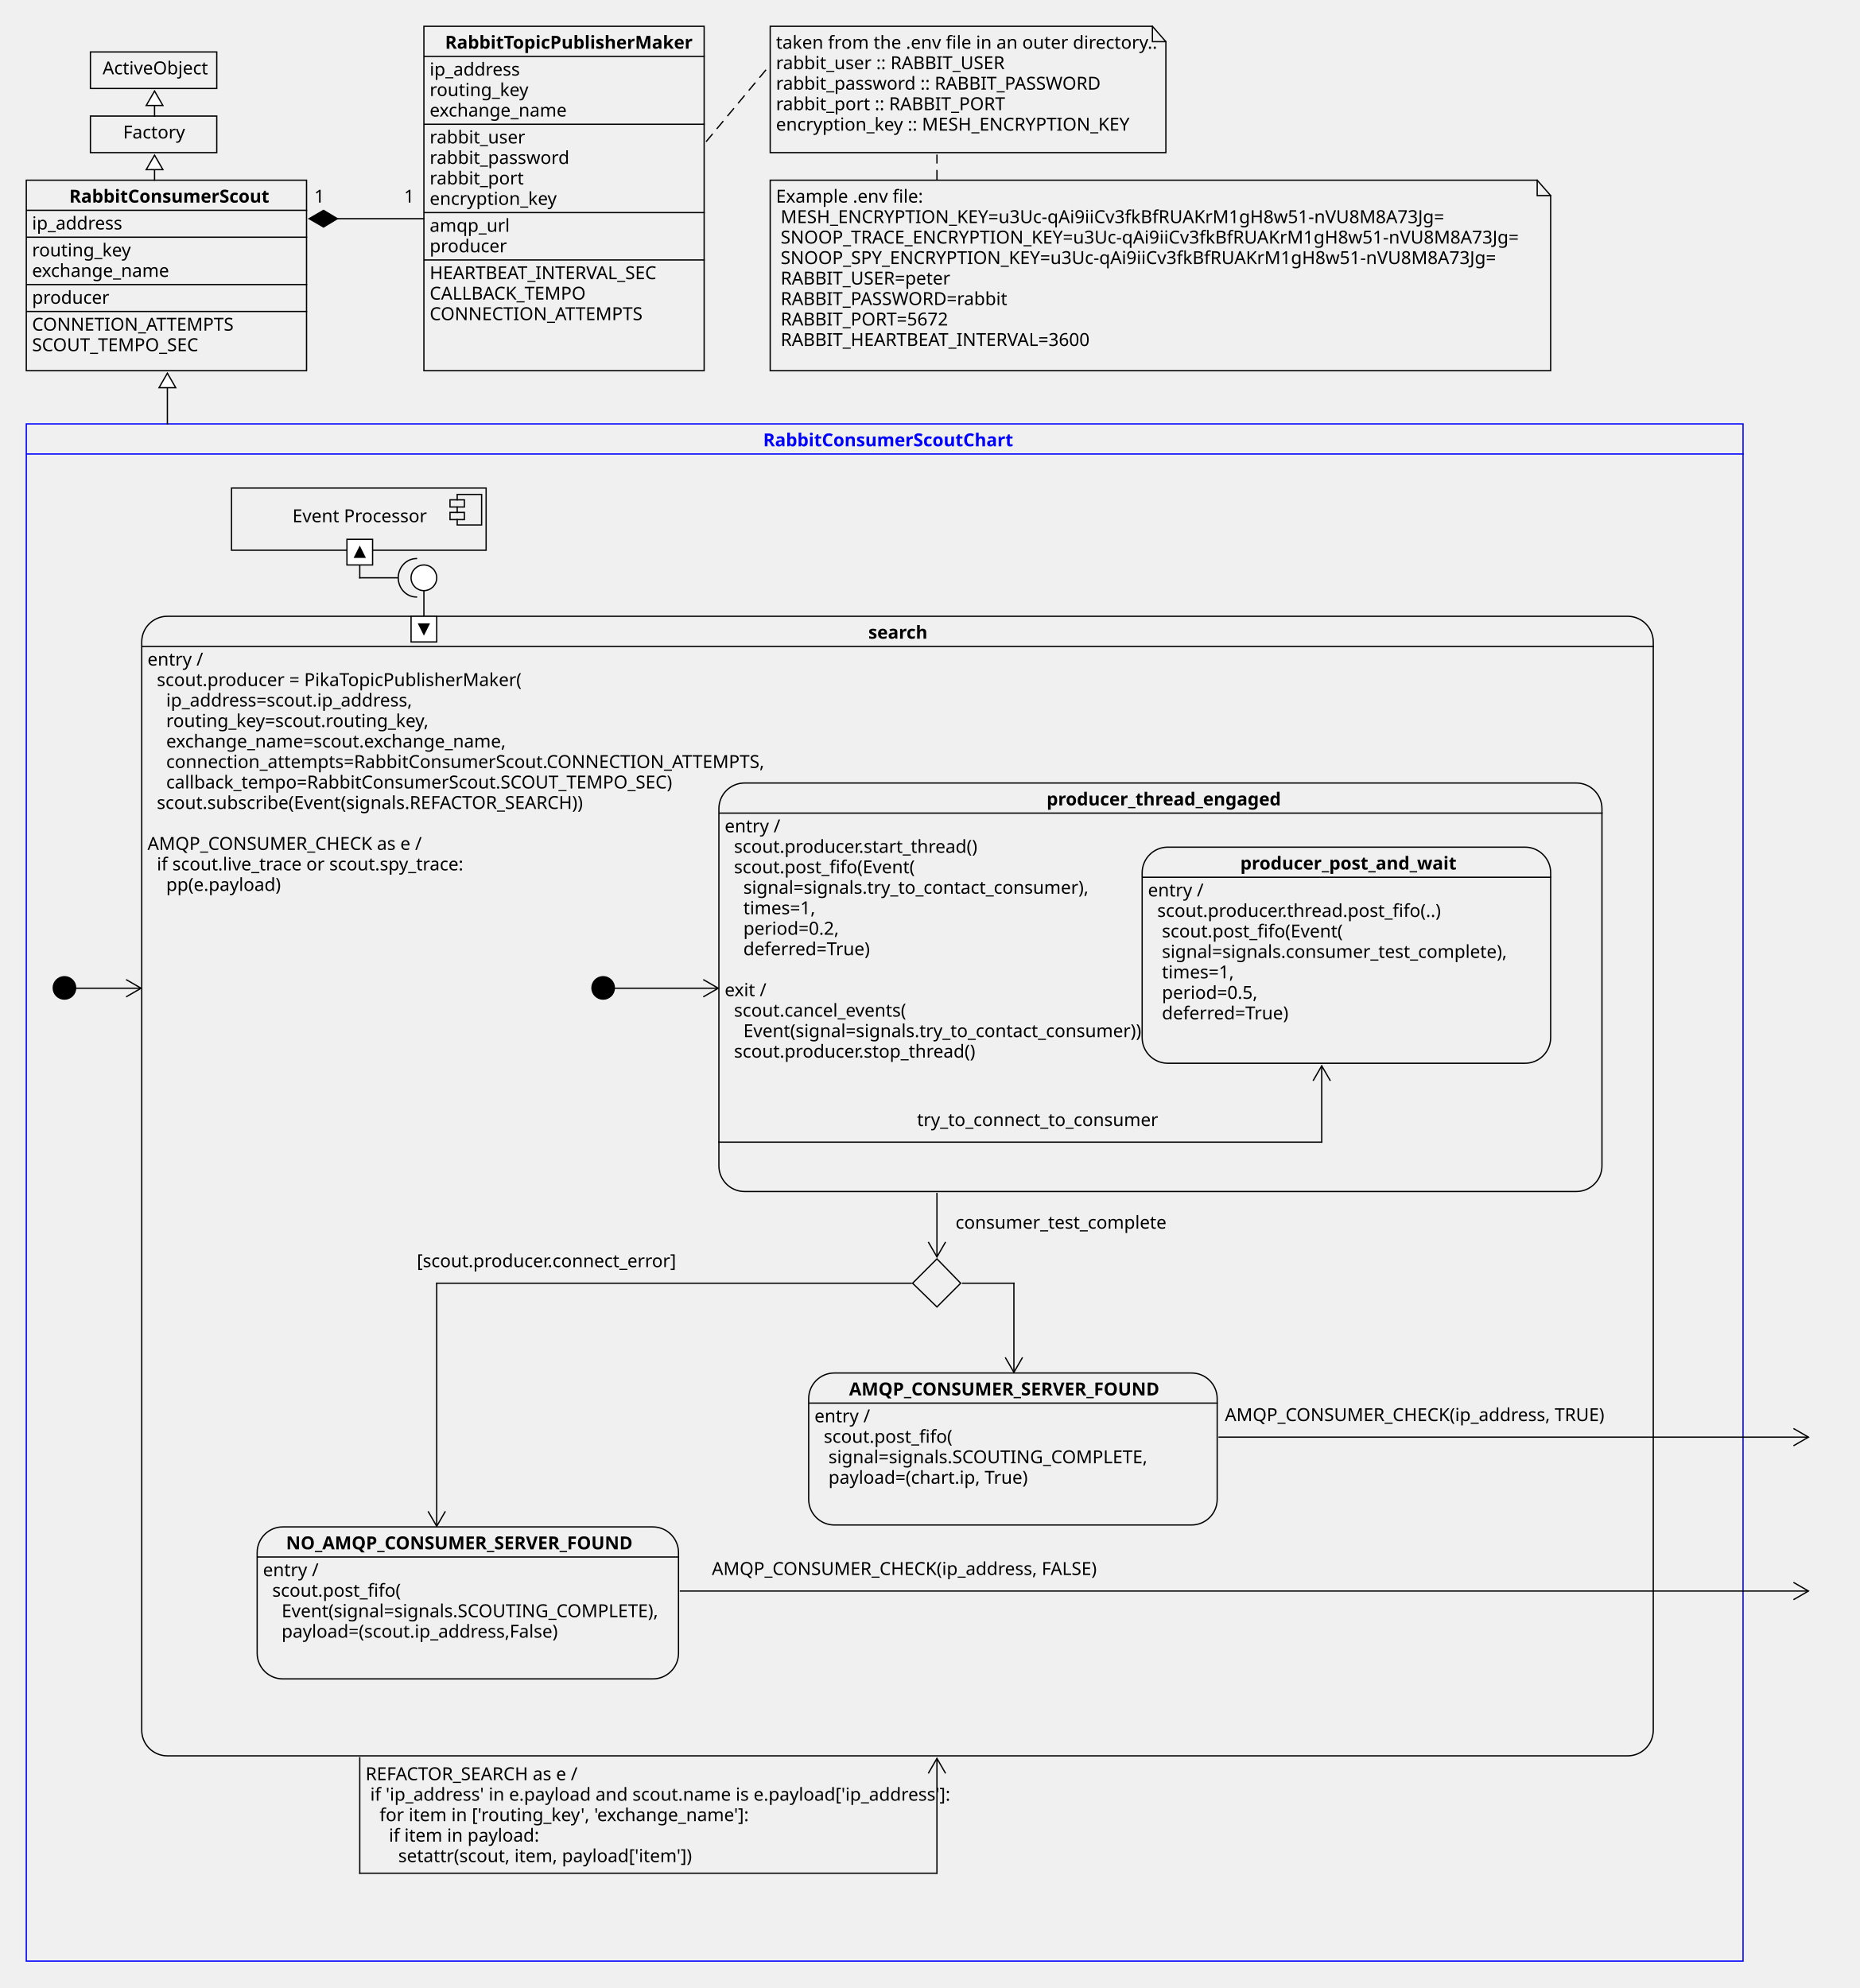
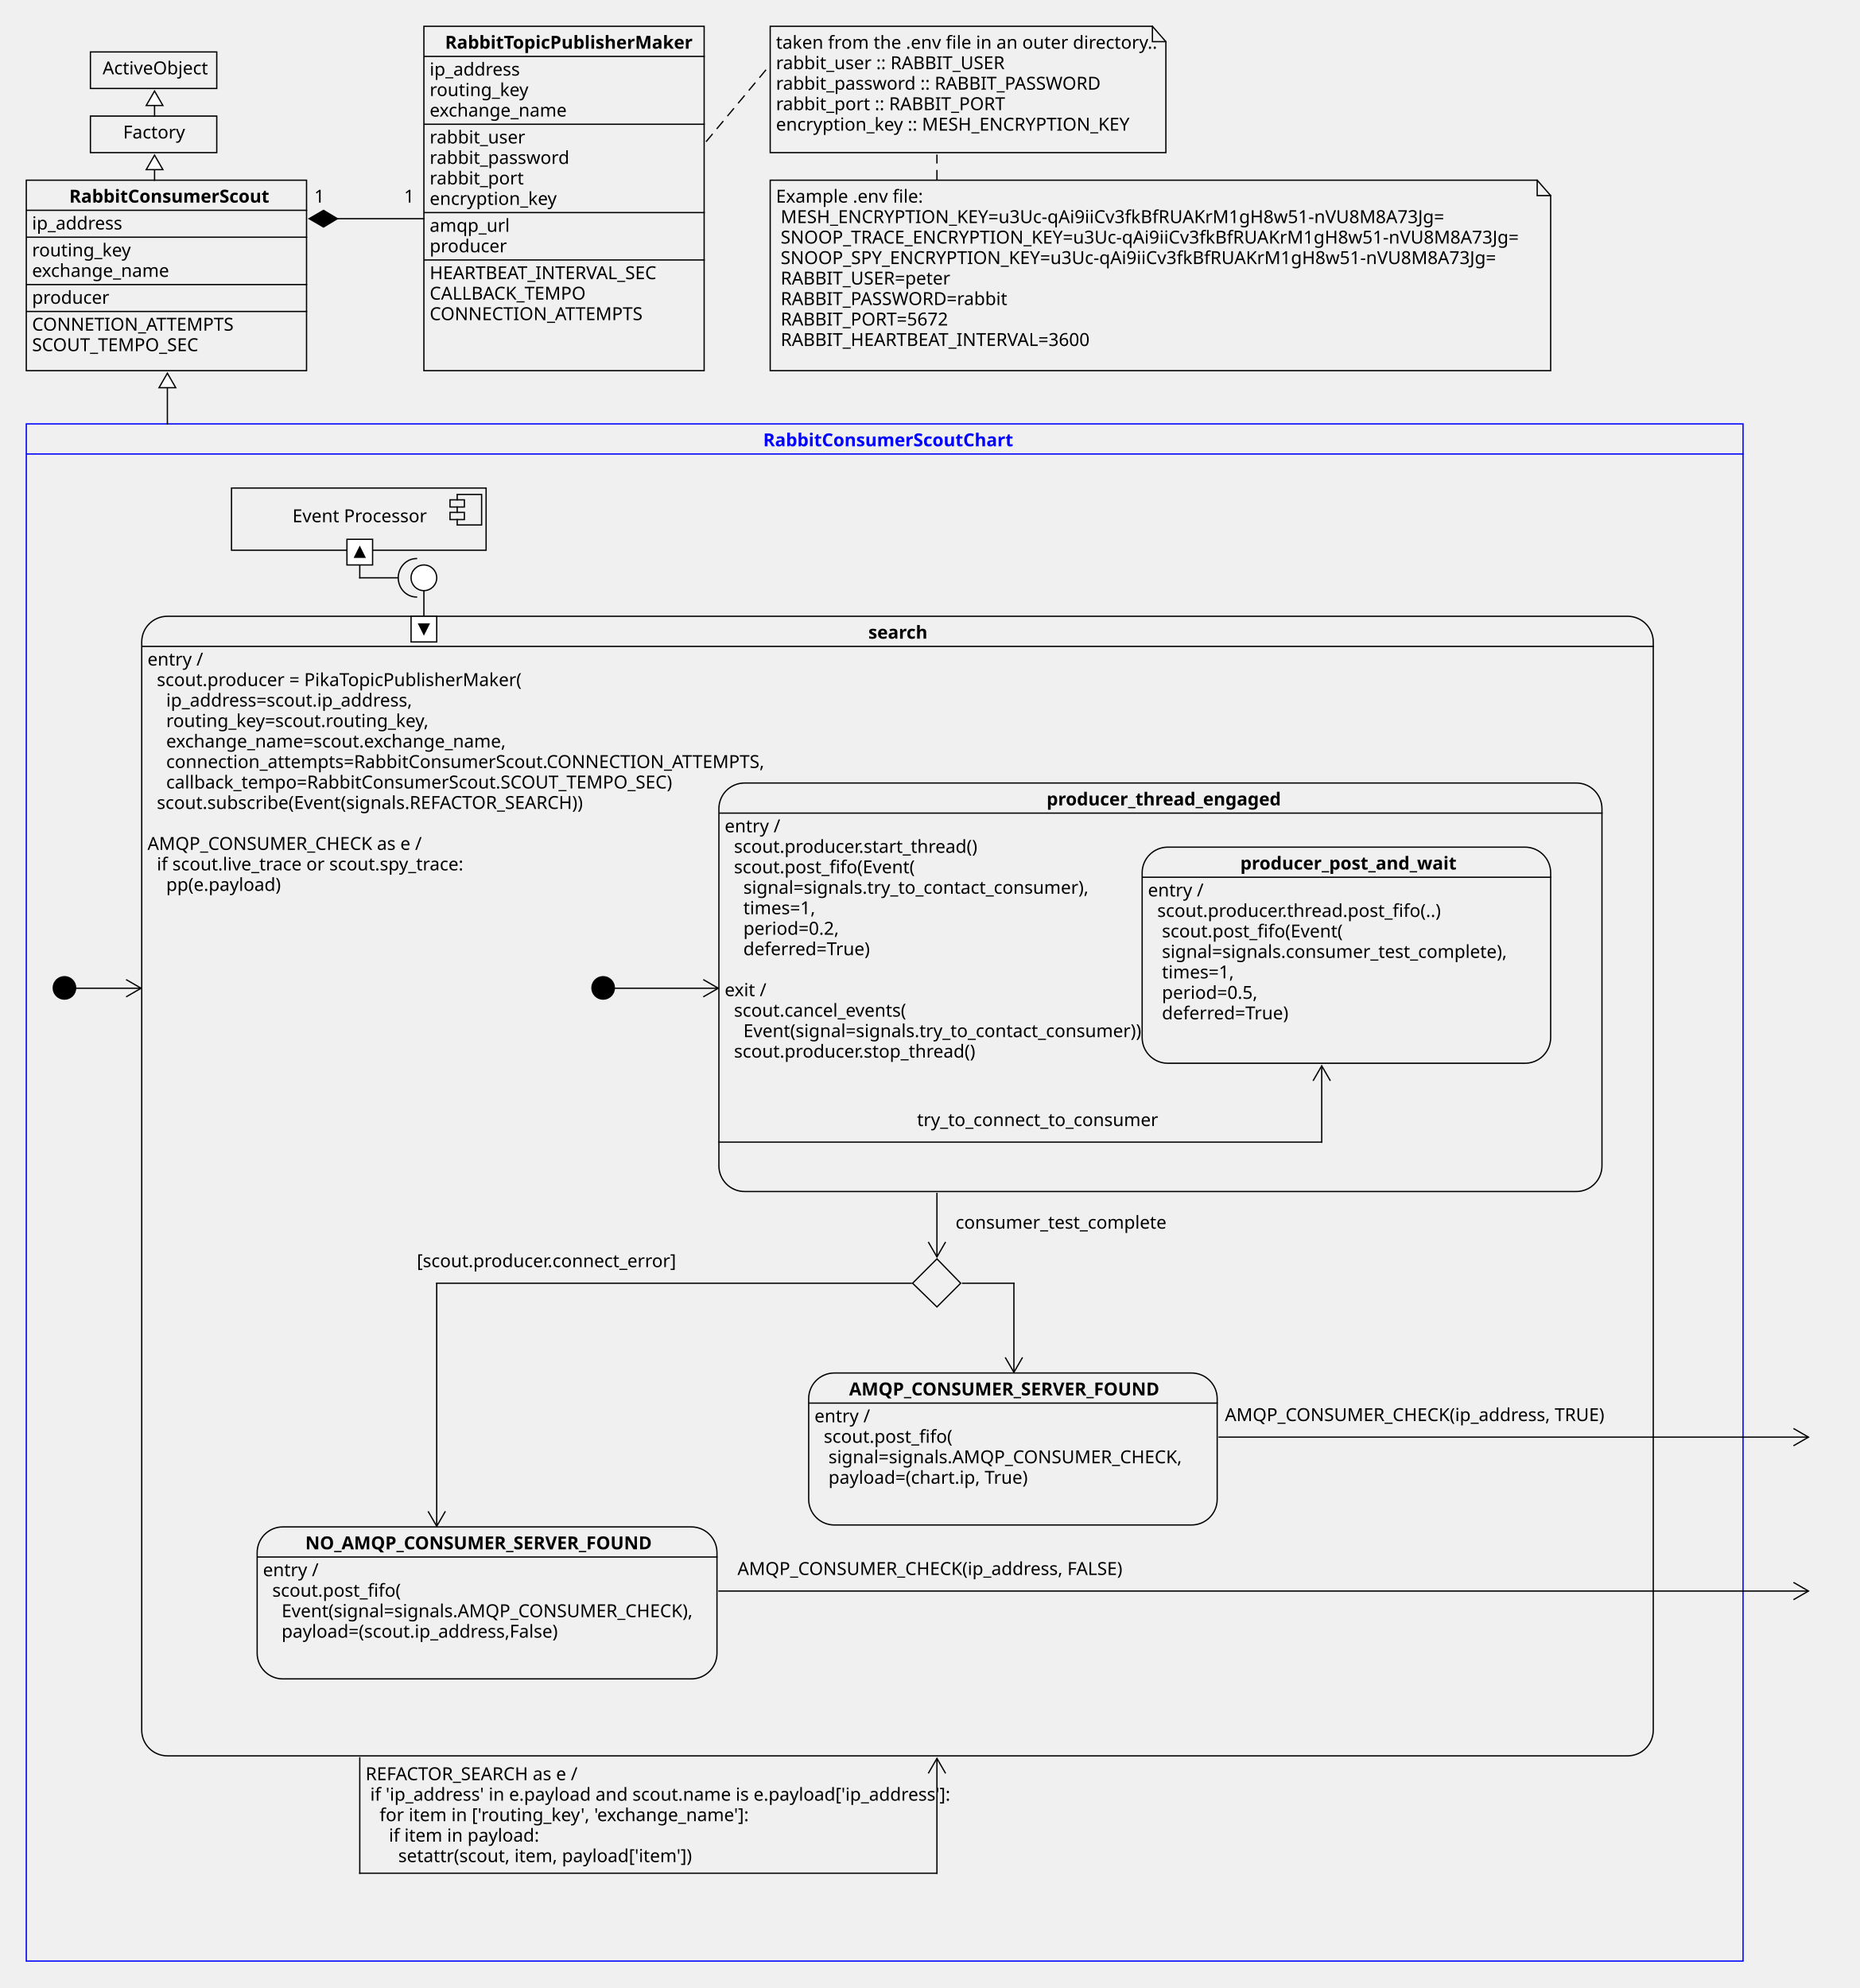
- <svg xmlns="http://www.w3.org/2000/svg" fill-opacity="1" color-rendering="auto" color-interpolation="auto" text-rendering="auto" stroke="black" stroke-linecap="square" width="1450" stroke-miterlimit="10" shape-rendering="auto" stroke-opacity="1" fill="black" stroke-dasharray="none" font-weight="normal" stroke-width="1" viewBox="200 -20 1450 1550" height="1550" font-family="'Dialog'" font-style="normal" stroke-linejoin="miter" font-size="12px" stroke-dashoffset="0" image-rendering="auto">
+ <svg xmlns="http://www.w3.org/2000/svg" fill-opacity="1" color-rendering="auto" color-interpolation="auto" text-rendering="auto" stroke="black" stroke-linecap="square" width="1450" stroke-miterlimit="10" shape-rendering="auto" stroke-opacity="1" fill="black" stroke-dasharray="none" font-weight="normal" stroke-width="1" viewBox="280 -20 1450 1550" height="1550" font-family="'Dialog'" font-style="normal" stroke-linejoin="miter" font-size="12px" stroke-dashoffset="0" image-rendering="auto">
  <defs id="genericDefs" />
  <g>
    <defs id="defs1">
      <clipPath clipPathUnits="userSpaceOnUse" id="clipPath1">
        <path d="M0 0 L2147483647 0 L2147483647 2147483647 L0 2147483647 L0 0 Z" />
      </clipPath>
      <clipPath clipPathUnits="userSpaceOnUse" id="clipPath2">
        <path d="M0 0 L0 30 L100 30 L100 0 Z" />
      </clipPath>
      <clipPath clipPathUnits="userSpaceOnUse" id="clipPath3">
        <path d="M0 0 L0 30 L30 30 L30 0 Z" />
      </clipPath>
      <clipPath clipPathUnits="userSpaceOnUse" id="clipPath4">
        <path d="M0 0 L0 150 L610 150 L610 0 Z" />
      </clipPath>
      <clipPath clipPathUnits="userSpaceOnUse" id="clipPath5">
        <path d="M0 0 L0 100 L310 100 L310 0 Z" />
      </clipPath>
      <clipPath clipPathUnits="userSpaceOnUse" id="clipPath6">
        <path d="M0 0 L0 270 L220 270 L220 0 Z" />
      </clipPath>
      <clipPath clipPathUnits="userSpaceOnUse" id="clipPath7">
        <path d="M0 0 L0 100 L480 100 L480 0 Z" />
      </clipPath>
      <clipPath clipPathUnits="userSpaceOnUse" id="clipPath8">
        <path d="M0 0 L0 20 L20 20 L20 0 Z" />
      </clipPath>
      <clipPath clipPathUnits="userSpaceOnUse" id="clipPath9">
        <path d="M0 0 L0 40 L220 40 L220 0 Z" />
      </clipPath>
      <clipPath clipPathUnits="userSpaceOnUse" id="clipPath10">
        <path d="M0 0 L0 30 L380 30 L380 0 Z" />
      </clipPath>
      <clipPath clipPathUnits="userSpaceOnUse" id="clipPath11">
        <path d="M0 0 L0 170 L320 170 L320 0 Z" />
      </clipPath>
      <clipPath clipPathUnits="userSpaceOnUse" id="clipPath12">
        <path d="M0 0 L0 1200 L1340 1200 L1340 0 Z" />
      </clipPath>
      <clipPath clipPathUnits="userSpaceOnUse" id="clipPath13">
        <path d="M0 0 L0 40 L360 40 L360 0 Z" />
      </clipPath>
      <clipPath clipPathUnits="userSpaceOnUse" id="clipPath14">
        <path d="M0 0 L0 40 L340 40 L340 0 Z" />
      </clipPath>
      <clipPath clipPathUnits="userSpaceOnUse" id="clipPath15">
        <path d="M0 0 L0 40 L40 40 L40 0 Z" />
      </clipPath>
      <clipPath clipPathUnits="userSpaceOnUse" id="clipPath16">
        <path d="M0 0 L0 50 L200 50 L200 0 Z" />
      </clipPath>
      <clipPath clipPathUnits="userSpaceOnUse" id="clipPath17">
        <path d="M0 0 L0 150 L220 150 L220 0 Z" />
      </clipPath>
      <clipPath clipPathUnits="userSpaceOnUse" id="clipPath18">
        <path d="M0 0 L0 70 L280 70 L280 0 Z" />
      </clipPath>
      <clipPath clipPathUnits="userSpaceOnUse" id="clipPath19">
-         <path d="M0 0 L0 120 L330 120 L330 0 Z" />
+         <path d="M0 0 L0 120 L360 120 L360 0 Z" />
      </clipPath>
      <clipPath clipPathUnits="userSpaceOnUse" id="clipPath20">
        <path d="M0 0 L0 120 L320 120 L320 0 Z" />
      </clipPath>
      <clipPath clipPathUnits="userSpaceOnUse" id="clipPath21">
        <path d="M0 0 L0 320 L690 320 L690 0 Z" />
      </clipPath>
      <clipPath clipPathUnits="userSpaceOnUse" id="clipPath22">
        <path d="M0 0 L0 890 L1180 890 L1180 0 Z" />
      </clipPath>
      <clipPath clipPathUnits="userSpaceOnUse" id="clipPath23">
        <path d="M0 0 L0 50 L30 50 L30 0 Z" />
      </clipPath>
      <clipPath clipPathUnits="userSpaceOnUse" id="clipPath24">
        <path d="M0 0 L0 90 L80 90 L80 0 Z" />
      </clipPath>
      <clipPath clipPathUnits="userSpaceOnUse" id="clipPath25">
        <path d="M0 0 L0 30 L120 30 L120 0 Z" />
      </clipPath>
      <clipPath clipPathUnits="userSpaceOnUse" id="clipPath26">
        <path d="M0 0 L0 30 L90 30 L90 0 Z" />
      </clipPath>
      <clipPath clipPathUnits="userSpaceOnUse" id="clipPath27">
        <path d="M0 0 L0 90 L500 90 L500 0 Z" />
      </clipPath>
      <clipPath clipPathUnits="userSpaceOnUse" id="clipPath28">
        <path d="M0 0 L0 70 L30 70 L30 0 Z" />
      </clipPath>
      <clipPath clipPathUnits="userSpaceOnUse" id="clipPath29">
-         <path d="M0 0 L0 30 L910 30 L910 0 Z" />
+         <path d="M0 0 L0 30 L880 30 L880 0 Z" />
      </clipPath>
      <clipPath clipPathUnits="userSpaceOnUse" id="clipPath30">
        <path d="M0 0 L0 30 L490 30 L490 0 Z" />
      </clipPath>
      <clipPath clipPathUnits="userSpaceOnUse" id="clipPath31">
        <path d="M0 0 L0 60 L70 60 L70 0 Z" />
      </clipPath>
      <clipPath clipPathUnits="userSpaceOnUse" id="clipPath32">
        <path d="M0 0 L0 100 L70 100 L70 0 Z" />
      </clipPath>
      <clipPath clipPathUnits="userSpaceOnUse" id="clipPath33">
        <path d="M0 0 L0 220 L400 220 L400 0 Z" />
      </clipPath>
      <clipPath clipPathUnits="userSpaceOnUse" id="clipPath34">
        <path d="M0 0 L0 80 L30 80 L30 0 Z" />
      </clipPath>
      <clipPath clipPathUnits="userSpaceOnUse" id="clipPath35">
        <path d="M0 0 L0 120 L480 120 L480 0 Z" />
      </clipPath>
    </defs>
-     <g fill="rgb(255,255,255)" fill-opacity="0" transform="translate(270,20)" stroke-opacity="0" stroke="rgb(255,255,255)">
+     <g fill="rgb(255,255,255)" fill-opacity="0" transform="translate(350,20)" stroke-opacity="0" stroke="rgb(255,255,255)">
      <rect x="0.5" width="98.5" height="28.5" y="0.5" clip-path="url(#clipPath2)" stroke="none" />
    </g>
-     <g transform="translate(270,20)">
+     <g transform="translate(350,20)">
      <rect fill="none" x="0.5" width="98.5" height="28.5" y="0.5" clip-path="url(#clipPath2)" />
      <text x="10" font-size="14px" y="17.969" clip-path="url(#clipPath2)" font-family="sans-serif" stroke="none" xml:space="preserve">ActiveObject</text>
    </g>
-     <g font-family="sans-serif" font-size="14px" transform="translate(510,120)">
+     <g font-family="sans-serif" font-size="14px" transform="translate(590,120)">
      <text x="5" xml:space="preserve" y="17.969" clip-path="url(#clipPath3)" stroke="none">1</text>
    </g>
-     <g font-family="sans-serif" font-size="14px" transform="translate(440,120)">
+     <g font-family="sans-serif" font-size="14px" transform="translate(520,120)">
      <text x="5" xml:space="preserve" y="17.969" clip-path="url(#clipPath3)" stroke="none">1</text>
    </g>
-     <g fill="rgb(255,255,255)" fill-opacity="0" transform="translate(800,120)" stroke-opacity="0" stroke="rgb(255,255,255)">
+     <g fill="rgb(255,255,255)" fill-opacity="0" transform="translate(880,120)" stroke-opacity="0" stroke="rgb(255,255,255)">
      <path d="M0.5 0.5 L598.5 0.5 L609 12.5 L609 149 L0.5 149 Z" stroke="none" clip-path="url(#clipPath4)" />
    </g>
-     <g transform="translate(800,120)">
+     <g transform="translate(880,120)">
      <path fill="none" d="M0.5 0.5 L598.5 0.5 L609 12.5 L609 149 L0.5 149 Z" clip-path="url(#clipPath4)" />
      <path fill="none" d="M598.5 0.5 L598.5 12.5 L609 12.5" clip-path="url(#clipPath4)" />
      <text x="5" font-size="14px" y="17.969" clip-path="url(#clipPath4)" font-family="sans-serif" stroke="none" xml:space="preserve">Example .env file:</text>
      <text x="5" font-size="14px" y="33.938" clip-path="url(#clipPath4)" font-family="sans-serif" stroke="none" xml:space="preserve"> MESH_ENCRYPTION_KEY=u3Uc-qAi9iiCv3fkBfRUAKrM1gH8w51-nVU8M8A73Jg=</text>
      <text x="5" font-size="14px" y="49.906" clip-path="url(#clipPath4)" font-family="sans-serif" stroke="none" xml:space="preserve"> SNOOP_TRACE_ENCRYPTION_KEY=u3Uc-qAi9iiCv3fkBfRUAKrM1gH8w51-nVU8M8A73Jg=</text>
      <text x="5" font-size="14px" y="65.875" clip-path="url(#clipPath4)" font-family="sans-serif" stroke="none" xml:space="preserve"> SNOOP_SPY_ENCRYPTION_KEY=u3Uc-qAi9iiCv3fkBfRUAKrM1gH8w51-nVU8M8A73Jg=</text>
      <text x="5" font-size="14px" y="81.844" clip-path="url(#clipPath4)" font-family="sans-serif" stroke="none" xml:space="preserve"> RABBIT_USER=peter</text>
      <text x="5" font-size="14px" y="97.812" clip-path="url(#clipPath4)" font-family="sans-serif" stroke="none" xml:space="preserve"> RABBIT_PASSWORD=rabbit</text>
      <text x="5" font-size="14px" y="113.781" clip-path="url(#clipPath4)" font-family="sans-serif" stroke="none" xml:space="preserve"> RABBIT_PORT=5672</text>
      <text x="5" font-size="14px" y="129.75" clip-path="url(#clipPath4)" font-family="sans-serif" stroke="none" xml:space="preserve"> RABBIT_HEARTBEAT_INTERVAL=3600</text>
    </g>
-     <g fill="rgb(255,255,255)" fill-opacity="0" transform="translate(800,0)" stroke-opacity="0" stroke="rgb(255,255,255)">
+     <g fill="rgb(255,255,255)" fill-opacity="0" transform="translate(880,0)" stroke-opacity="0" stroke="rgb(255,255,255)">
      <path d="M0.5 0.5 L298.5 0.5 L309 12.5 L309 99 L0.5 99 Z" stroke="none" clip-path="url(#clipPath5)" />
    </g>
-     <g transform="translate(800,0)">
+     <g transform="translate(880,0)">
      <path fill="none" d="M0.5 0.5 L298.5 0.5 L309 12.5 L309 99 L0.5 99 Z" clip-path="url(#clipPath5)" />
      <path fill="none" d="M298.5 0.5 L298.5 12.5 L309 12.5" clip-path="url(#clipPath5)" />
      <text x="5" font-size="14px" y="17.969" clip-path="url(#clipPath5)" font-family="sans-serif" stroke="none" xml:space="preserve">taken from the .env file in an outer directory..</text>
      <text x="5" font-size="14px" y="33.938" clip-path="url(#clipPath5)" font-family="sans-serif" stroke="none" xml:space="preserve">rabbit_user :: RABBIT_USER</text>
      <text x="5" font-size="14px" y="49.906" clip-path="url(#clipPath5)" font-family="sans-serif" stroke="none" xml:space="preserve">rabbit_password :: RABBIT_PASSWORD</text>
      <text x="5" font-size="14px" y="65.875" clip-path="url(#clipPath5)" font-family="sans-serif" stroke="none" xml:space="preserve">rabbit_port :: RABBIT_PORT</text>
      <text x="5" font-size="14px" y="81.844" clip-path="url(#clipPath5)" font-family="sans-serif" stroke="none" xml:space="preserve">encryption_key :: MESH_ENCRYPTION_KEY</text>
    </g>
-     <g fill="rgb(255,255,255)" fill-opacity="0" transform="translate(270,70)" stroke-opacity="0" stroke="rgb(255,255,255)">
+     <g fill="rgb(255,255,255)" fill-opacity="0" transform="translate(350,70)" stroke-opacity="0" stroke="rgb(255,255,255)">
      <rect x="0.5" width="98.5" height="28.5" y="0.5" clip-path="url(#clipPath2)" stroke="none" />
    </g>
-     <g transform="translate(270,70)">
+     <g transform="translate(350,70)">
      <rect fill="none" x="0.5" width="98.5" height="28.5" y="0.5" clip-path="url(#clipPath2)" />
      <text x="26" font-size="14px" y="17.969" clip-path="url(#clipPath2)" font-family="sans-serif" stroke="none" xml:space="preserve">Factory</text>
    </g>
-     <g fill="rgb(255,255,255)" fill-opacity="0" transform="translate(530,0)" stroke-opacity="0" stroke="rgb(255,255,255)">
+     <g fill="rgb(255,255,255)" fill-opacity="0" transform="translate(610,0)" stroke-opacity="0" stroke="rgb(255,255,255)">
      <rect x="0.5" width="218.5" height="268.5" y="0.5" clip-path="url(#clipPath6)" stroke="none" />
    </g>
-     <g transform="translate(530,0)">
+     <g transform="translate(610,0)">
      <rect fill="none" x="0.5" width="218.5" height="268.5" y="0.5" clip-path="url(#clipPath6)" />
      <text x="17" font-size="14px" y="17.969" clip-path="url(#clipPath6)" font-family="sans-serif" stroke="none" font-weight="bold" xml:space="preserve">RabbitTopicPublisherMaker</text>
      <path fill="none" d="M1 23.969 L219 23.969" clip-path="url(#clipPath6)" />
      <text x="5" font-size="14px" y="38.938" clip-path="url(#clipPath6)" font-family="sans-serif" stroke="none" xml:space="preserve">ip_address</text>
      <text x="5" font-size="14px" y="54.906" clip-path="url(#clipPath6)" font-family="sans-serif" stroke="none" xml:space="preserve">routing_key</text>
      <text x="5" font-size="14px" y="70.875" clip-path="url(#clipPath6)" font-family="sans-serif" stroke="none" xml:space="preserve">exchange_name</text>
      <path fill="none" d="M1 76.875 L219 76.875" clip-path="url(#clipPath6)" />
      <text x="5" font-size="14px" y="91.844" clip-path="url(#clipPath6)" font-family="sans-serif" stroke="none" xml:space="preserve">rabbit_user</text>
      <text x="5" font-size="14px" y="107.812" clip-path="url(#clipPath6)" font-family="sans-serif" stroke="none" xml:space="preserve">rabbit_password</text>
      <text x="5" font-size="14px" y="123.781" clip-path="url(#clipPath6)" font-family="sans-serif" stroke="none" xml:space="preserve">rabbit_port</text>
      <text x="5" font-size="14px" y="139.75" clip-path="url(#clipPath6)" font-family="sans-serif" stroke="none" xml:space="preserve">encryption_key</text>
      <path fill="none" d="M1 145.75 L219 145.75" clip-path="url(#clipPath6)" />
      <text x="5" font-size="14px" y="160.719" clip-path="url(#clipPath6)" font-family="sans-serif" stroke="none" xml:space="preserve">amqp_url</text>
      <text x="5" font-size="14px" y="176.688" clip-path="url(#clipPath6)" font-family="sans-serif" stroke="none" xml:space="preserve">producer</text>
      <path fill="none" d="M1 182.688 L219 182.688" clip-path="url(#clipPath6)" />
      <text x="5" font-size="14px" y="197.656" clip-path="url(#clipPath6)" font-family="sans-serif" stroke="none" xml:space="preserve">HEARTBEAT_INTERVAL_SEC</text>
      <text x="5" font-size="14px" y="213.625" clip-path="url(#clipPath6)" font-family="sans-serif" stroke="none" xml:space="preserve">CALLBACK_TEMPO</text>
      <text x="5" font-size="14px" y="229.594" clip-path="url(#clipPath6)" font-family="sans-serif" stroke="none" xml:space="preserve">CONNECTION_ATTEMPTS</text>
    </g>
-     <g font-family="sans-serif" font-size="14px" transform="translate(480,1350)">
+     <g font-family="sans-serif" font-size="14px" transform="translate(560,1350)">
      <text x="5" xml:space="preserve" y="17.969" clip-path="url(#clipPath7)" stroke="none">REFACTOR_SEARCH as e /</text>
      <text x="5" xml:space="preserve" y="33.938" clip-path="url(#clipPath7)" stroke="none"> if 'ip_address' in e.payload and scout.name is e.payload['ip_address']:</text>
      <text x="5" xml:space="preserve" y="49.906" clip-path="url(#clipPath7)" stroke="none">   for item in ['routing_key', 'exchange_name']:</text>
      <text x="5" xml:space="preserve" y="65.875" clip-path="url(#clipPath7)" stroke="none">     if item in payload:</text>
      <text x="5" xml:space="preserve" y="81.844" clip-path="url(#clipPath7)" stroke="none">       setattr(scout, item, payload['item'])</text>
      <text x="5" xml:space="preserve" y="97.812" clip-path="url(#clipPath7)" stroke="none">     </text>
    </g>
-     <g transform="translate(240,740)">
+     <g transform="translate(320,740)">
      <circle r="8.75" clip-path="url(#clipPath8)" cx="10.25" cy="10.25" stroke="none" />
      <circle fill="none" r="8.75" clip-path="url(#clipPath8)" cx="10.25" cy="10.25" />
    </g>
-     <g font-family="sans-serif" font-size="14px" transform="translate(910,840)">
+     <g font-family="sans-serif" font-size="14px" transform="translate(990,840)">
      <text x="5" xml:space="preserve" y="17.969" clip-path="url(#clipPath9)" stroke="none">try_to_connect_to_consumer</text>
    </g>
-     <g font-family="sans-serif" font-size="14px" transform="translate(940,920)">
+     <g font-family="sans-serif" font-size="14px" transform="translate(1020,920)">
      <text x="5" xml:space="preserve" y="17.969" clip-path="url(#clipPath10)" stroke="none">consumer_test_complete</text>
    </g>
-     <g fill="rgb(255,255,255)" fill-opacity="0" transform="translate(1090,640)" stroke-opacity="0" stroke="rgb(255,255,255)">
+     <g fill="rgb(255,255,255)" fill-opacity="0" transform="translate(1170,640)" stroke-opacity="0" stroke="rgb(255,255,255)">
      <rect x="0.5" y="0.5" clip-path="url(#clipPath11)" width="318.5" rx="20" ry="20" height="168.5" stroke="none" />
    </g>
-     <g transform="translate(1090,640)">
+     <g transform="translate(1170,640)">
      <rect x="0.5" y="0.5" clip-path="url(#clipPath11)" fill="none" width="318.5" rx="20" ry="20" height="168.5" />
      <text x="77" font-size="14px" y="17.969" clip-path="url(#clipPath11)" font-family="sans-serif" stroke="none" font-weight="bold" xml:space="preserve">producer_post_and_wait</text>
      <path fill="none" d="M1 23.969 L319 23.969" clip-path="url(#clipPath11)" />
      <text x="5" font-size="14px" y="38.938" clip-path="url(#clipPath11)" font-family="sans-serif" stroke="none" xml:space="preserve">entry /</text>
      <text x="5" font-size="14px" y="54.906" clip-path="url(#clipPath11)" font-family="sans-serif" stroke="none" xml:space="preserve">  scout.producer.thread.post_fifo(..)</text>
      <text x="5" font-size="14px" y="70.875" clip-path="url(#clipPath11)" font-family="sans-serif" stroke="none" xml:space="preserve">  	scout.post_fifo(Event(</text>
      <text x="5" font-size="14px" y="86.844" clip-path="url(#clipPath11)" font-family="sans-serif" stroke="none" xml:space="preserve">	  signal=signals.consumer_test_complete), </text>
      <text x="5" font-size="14px" y="102.812" clip-path="url(#clipPath11)" font-family="sans-serif" stroke="none" xml:space="preserve">	  times=1,</text>
      <text x="5" font-size="14px" y="118.781" clip-path="url(#clipPath11)" font-family="sans-serif" stroke="none" xml:space="preserve">	  period=0.5,</text>
      <text x="5" font-size="14px" y="134.75" clip-path="url(#clipPath11)" font-family="sans-serif" stroke="none" xml:space="preserve">	  deferred=True)</text>
      <text x="5" font-size="14px" y="166.688" clip-path="url(#clipPath11)" font-family="sans-serif" stroke="none" xml:space="preserve">  </text>
      <text x="5" font-size="14px" y="182.656" clip-path="url(#clipPath11)" font-family="sans-serif" stroke="none" xml:space="preserve">	</text>
    </g>
-     <g fill="rgb(255,255,255)" fill-opacity="0" transform="translate(220,310)" stroke-opacity="0" stroke="rgb(255,255,255)">
+     <g fill="rgb(255,255,255)" fill-opacity="0" transform="translate(300,310)" stroke-opacity="0" stroke="rgb(255,255,255)">
      <rect x="0.5" width="1338.5" height="1198.5" y="0.5" clip-path="url(#clipPath12)" stroke="none" />
    </g>
-     <g fill="blue" transform="translate(220,310)" stroke="blue">
+     <g fill="blue" transform="translate(300,310)" stroke="blue">
      <rect fill="none" x="0.5" width="1338.5" height="1198.5" y="0.5" clip-path="url(#clipPath12)" />
      <text x="575" font-size="14px" y="17.969" clip-path="url(#clipPath12)" font-family="sans-serif" stroke="none" font-weight="bold" xml:space="preserve">RabbitConsumerScoutChart</text>
      <path fill="none" d="M1 23.969 L1339 23.969" clip-path="url(#clipPath12)" />
    </g>
-     <g font-family="sans-serif" font-size="14px" transform="translate(750,1190)">
+     <g font-family="sans-serif" font-size="14px" transform="translate(850,1190)">
      <text x="5" xml:space="preserve" y="17.969" clip-path="url(#clipPath13)" stroke="none">AMQP_CONSUMER_CHECK(ip_address, FALSE)</text>
    </g>
-     <g font-family="sans-serif" font-size="14px" transform="translate(1150,1070)">
+     <g font-family="sans-serif" font-size="14px" transform="translate(1230,1070)">
      <text x="5" xml:space="preserve" y="17.969" clip-path="url(#clipPath14)" stroke="none">AMQP_CONSUMER_CHECK(ip_address, TRUE)</text>
    </g>
-     <g fill="rgb(255,255,255)" fill-opacity="0" transform="translate(910,960)" stroke-opacity="0" stroke="rgb(255,255,255)">
+     <g fill="rgb(255,255,255)" fill-opacity="0" transform="translate(990,960)" stroke-opacity="0" stroke="rgb(255,255,255)">
      <path d="M20.5 1.5 L39 20.5 L20.5 39 L1.5 20.5 Z" stroke="none" clip-path="url(#clipPath15)" />
    </g>
-     <g transform="translate(910,960)">
+     <g transform="translate(990,960)">
      <path fill="none" d="M20.5 1.5 L39 20.5 L20.5 39 L1.5 20.5 Z" clip-path="url(#clipPath15)" />
    </g>
-     <g fill="rgb(255,255,255)" fill-opacity="0" transform="translate(380,360)" stroke-opacity="0" stroke="rgb(255,255,255)">
+     <g fill="rgb(255,255,255)" fill-opacity="0" transform="translate(460,360)" stroke-opacity="0" stroke="rgb(255,255,255)">
      <rect x="170.86" width="11.2" height="5.6" y="9.7" clip-path="url(#clipPath16)" stroke="none" />
    </g>
-     <g transform="translate(380,360)">
+     <g transform="translate(460,360)">
      <rect fill="none" x="170.86" width="11.2" height="5.6" y="9.7" clip-path="url(#clipPath16)" />
    </g>
-     <g fill="rgb(255,255,255)" fill-opacity="0" transform="translate(380,360)" stroke-opacity="0" stroke="rgb(255,255,255)">
+     <g fill="rgb(255,255,255)" fill-opacity="0" transform="translate(460,360)" stroke-opacity="0" stroke="rgb(255,255,255)">
      <rect x="170.86" width="11.2" height="5.6" y="19.5" clip-path="url(#clipPath16)" stroke="none" />
    </g>
-     <g transform="translate(380,360)">
+     <g transform="translate(460,360)">
      <rect fill="none" x="170.86" width="11.2" height="5.6" y="19.5" clip-path="url(#clipPath16)" />
      <path fill="none" d="M176.46 15.3 L176.46 19.5" clip-path="url(#clipPath16)" />
      <path fill="none" d="M176.46 9.7 L176.46 5.5 L195.5 5.5 L195.5 29.3 L176.46 29.3 L176.46 25.1" clip-path="url(#clipPath16)" />
    </g>
-     <g fill="rgb(255,255,255)" fill-opacity="0" transform="translate(380,360)" stroke-opacity="0" stroke="rgb(255,255,255)">
+     <g fill="rgb(255,255,255)" fill-opacity="0" transform="translate(460,360)" stroke-opacity="0" stroke="rgb(255,255,255)">
      <rect x="0.5" width="198.5" height="48.5" y="0.5" clip-path="url(#clipPath16)" stroke="none" />
    </g>
-     <g transform="translate(380,360)">
+     <g transform="translate(460,360)">
      <rect fill="none" x="0.5" width="198.5" height="48.5" y="0.5" clip-path="url(#clipPath16)" />
      <text x="48" font-size="14px" y="27.169" clip-path="url(#clipPath16)" font-family="sans-serif" stroke="none" xml:space="preserve">Event Processor</text>
    </g>
-     <g fill="rgb(255,255,255)" fill-opacity="0" transform="translate(220,120)" stroke-opacity="0" stroke="rgb(255,255,255)">
+     <g fill="rgb(255,255,255)" fill-opacity="0" transform="translate(300,120)" stroke-opacity="0" stroke="rgb(255,255,255)">
      <rect x="0.5" width="218.5" height="148.5" y="0.5" clip-path="url(#clipPath17)" stroke="none" />
    </g>
-     <g transform="translate(220,120)">
+     <g transform="translate(300,120)">
      <rect fill="none" x="0.5" width="218.5" height="148.5" y="0.5" clip-path="url(#clipPath17)" />
      <text x="34" font-size="14px" y="17.969" clip-path="url(#clipPath17)" font-family="sans-serif" stroke="none" font-weight="bold" xml:space="preserve">RabbitConsumerScout</text>
      <path fill="none" d="M1 23.969 L219 23.969" clip-path="url(#clipPath17)" />
      <text x="5" font-size="14px" y="38.938" clip-path="url(#clipPath17)" font-family="sans-serif" stroke="none" xml:space="preserve">ip_address</text>
      <path fill="none" d="M1 44.938 L219 44.938" clip-path="url(#clipPath17)" />
      <text x="5" font-size="14px" y="59.906" clip-path="url(#clipPath17)" font-family="sans-serif" stroke="none" xml:space="preserve">routing_key</text>
      <text x="5" font-size="14px" y="75.875" clip-path="url(#clipPath17)" font-family="sans-serif" stroke="none" xml:space="preserve">exchange_name</text>
      <path fill="none" d="M1 81.875 L219 81.875" clip-path="url(#clipPath17)" />
      <text x="5" font-size="14px" y="96.844" clip-path="url(#clipPath17)" font-family="sans-serif" stroke="none" xml:space="preserve">producer</text>
      <path fill="none" d="M1 102.844 L219 102.844" clip-path="url(#clipPath17)" />
      <text x="5" font-size="14px" y="117.812" clip-path="url(#clipPath17)" font-family="sans-serif" stroke="none" xml:space="preserve">CONNETION_ATTEMPTS</text>
      <text x="5" font-size="14px" y="133.781" clip-path="url(#clipPath17)" font-family="sans-serif" stroke="none" xml:space="preserve">SCOUT_TEMPO_SEC</text>
    </g>
-     <g font-family="sans-serif" font-size="14px" transform="translate(520,950)">
+     <g font-family="sans-serif" font-size="14px" transform="translate(600,950)">
      <text x="5" xml:space="preserve" y="17.969" clip-path="url(#clipPath18)" stroke="none">[scout.producer.connect_error]</text>
    </g>
-     <g fill="rgb(255,255,255)" fill-opacity="0" transform="translate(400,1170)" stroke-opacity="0" stroke="rgb(255,255,255)">
-       <rect x="0.5" y="0.5" clip-path="url(#clipPath19)" width="328.5" rx="20" ry="20" height="118.5" stroke="none" />
-     </g>
-     <g transform="translate(400,1170)">
-       <rect x="0.5" y="0.5" clip-path="url(#clipPath19)" fill="none" width="328.5" rx="20" ry="20" height="118.5" />
-       <text x="23" font-size="14px" y="17.969" clip-path="url(#clipPath19)" font-family="sans-serif" stroke="none" font-weight="bold" xml:space="preserve">NO_AMQP_CONSUMER_SERVER_FOUND</text>
-       <path fill="none" d="M1 23.969 L329 23.969" clip-path="url(#clipPath19)" />
+     <g fill="rgb(255,255,255)" fill-opacity="0" transform="translate(480,1170)" stroke-opacity="0" stroke="rgb(255,255,255)">
+       <rect x="0.5" y="0.5" clip-path="url(#clipPath19)" width="358.5" rx="20" ry="20" height="118.5" stroke="none" />
+     </g>
+     <g transform="translate(480,1170)">
+       <rect x="0.5" y="0.5" clip-path="url(#clipPath19)" fill="none" width="358.5" rx="20" ry="20" height="118.5" />
+       <text x="38" font-size="14px" y="17.969" clip-path="url(#clipPath19)" font-family="sans-serif" stroke="none" font-weight="bold" xml:space="preserve">NO_AMQP_CONSUMER_SERVER_FOUND</text>
+       <path fill="none" d="M1 23.969 L359 23.969" clip-path="url(#clipPath19)" />
      <text x="5" font-size="14px" y="38.938" clip-path="url(#clipPath19)" font-family="sans-serif" stroke="none" xml:space="preserve">entry /</text>
      <text x="5" font-size="14px" y="54.906" clip-path="url(#clipPath19)" font-family="sans-serif" stroke="none" xml:space="preserve">  scout.post_fifo(</text>
-       <text x="5" font-size="14px" y="70.875" clip-path="url(#clipPath19)" font-family="sans-serif" stroke="none" xml:space="preserve">    Event(signal=signals.SCOUTING_COMPLETE),</text>
+       <text x="5" font-size="14px" y="70.875" clip-path="url(#clipPath19)" font-family="sans-serif" stroke="none" xml:space="preserve">    Event(signal=signals.AMQP_CONSUMER_CHECK),</text>
      <text x="5" font-size="14px" y="86.844" clip-path="url(#clipPath19)" font-family="sans-serif" stroke="none" xml:space="preserve">    payload=(scout.ip_address,False)</text>
    </g>
-     <g fill="rgb(255,255,255)" fill-opacity="0" transform="translate(830,1050)" stroke-opacity="0" stroke="rgb(255,255,255)">
+     <g fill="rgb(255,255,255)" fill-opacity="0" transform="translate(910,1050)" stroke-opacity="0" stroke="rgb(255,255,255)">
      <rect x="0.5" y="0.5" clip-path="url(#clipPath20)" width="318.5" rx="20" ry="20" height="118.5" stroke="none" />
    </g>
-     <g transform="translate(830,1050)">
+     <g transform="translate(910,1050)">
      <rect x="0.5" y="0.5" clip-path="url(#clipPath20)" fill="none" width="318.5" rx="20" ry="20" height="118.5" />
      <text x="32" font-size="14px" y="17.969" clip-path="url(#clipPath20)" font-family="sans-serif" stroke="none" font-weight="bold" xml:space="preserve">AMQP_CONSUMER_SERVER_FOUND</text>
      <path fill="none" d="M1 23.969 L319 23.969" clip-path="url(#clipPath20)" />
      <text x="5" font-size="14px" y="38.938" clip-path="url(#clipPath20)" font-family="sans-serif" stroke="none" xml:space="preserve">entry /</text>
      <text x="5" font-size="14px" y="54.906" clip-path="url(#clipPath20)" font-family="sans-serif" stroke="none" xml:space="preserve">  scout.post_fifo(</text>
-       <text x="5" font-size="14px" y="70.875" clip-path="url(#clipPath20)" font-family="sans-serif" stroke="none" xml:space="preserve">	  signal=signals.SCOUTING_COMPLETE,</text>
+       <text x="5" font-size="14px" y="70.875" clip-path="url(#clipPath20)" font-family="sans-serif" stroke="none" xml:space="preserve">	  signal=signals.AMQP_CONSUMER_CHECK,</text>
      <text x="5" font-size="14px" y="86.844" clip-path="url(#clipPath20)" font-family="sans-serif" stroke="none" xml:space="preserve">	  payload=(chart.ip, True)</text>
      <text x="5" font-size="14px" y="102.812" clip-path="url(#clipPath20)" font-family="sans-serif" stroke="none" xml:space="preserve">	</text>
      <text x="5" font-size="14px" y="118.781" clip-path="url(#clipPath20)" font-family="sans-serif" stroke="none" xml:space="preserve">  </text>
      <text x="5" font-size="14px" y="134.75" clip-path="url(#clipPath20)" font-family="sans-serif" stroke="none" xml:space="preserve">exit / </text>
    </g>
-     <g transform="translate(660,740)">
+     <g transform="translate(740,740)">
      <circle r="8.75" clip-path="url(#clipPath8)" cx="10.25" cy="10.25" stroke="none" />
      <circle fill="none" r="8.75" clip-path="url(#clipPath8)" cx="10.25" cy="10.25" />
    </g>
-     <g fill="rgb(255,255,255)" fill-opacity="0" transform="translate(760,590)" stroke-opacity="0" stroke="rgb(255,255,255)">
+     <g fill="rgb(255,255,255)" fill-opacity="0" transform="translate(840,590)" stroke-opacity="0" stroke="rgb(255,255,255)">
      <rect x="0.5" y="0.5" clip-path="url(#clipPath21)" width="688.5" rx="20" ry="20" height="318.5" stroke="none" />
    </g>
-     <g transform="translate(760,590)">
+     <g transform="translate(840,590)">
      <rect x="0.5" y="0.5" clip-path="url(#clipPath21)" fill="none" width="688.5" rx="20" ry="20" height="318.5" />
      <text x="256" font-size="14px" y="17.969" clip-path="url(#clipPath21)" font-family="sans-serif" stroke="none" font-weight="bold" xml:space="preserve">producer_thread_engaged</text>
      <path fill="none" d="M1 23.969 L689 23.969" clip-path="url(#clipPath21)" />
      <text x="5" font-size="14px" y="38.938" clip-path="url(#clipPath21)" font-family="sans-serif" stroke="none" xml:space="preserve">entry /</text>
      <text x="5" font-size="14px" y="54.906" clip-path="url(#clipPath21)" font-family="sans-serif" stroke="none" xml:space="preserve">  scout.producer.start_thread()</text>
      <text x="5" font-size="14px" y="70.875" clip-path="url(#clipPath21)" font-family="sans-serif" stroke="none" xml:space="preserve">  scout.post_fifo(Event(</text>
      <text x="5" font-size="14px" y="86.844" clip-path="url(#clipPath21)" font-family="sans-serif" stroke="none" xml:space="preserve">    signal=signals.try_to_contact_consumer), </text>
      <text x="5" font-size="14px" y="102.812" clip-path="url(#clipPath21)" font-family="sans-serif" stroke="none" xml:space="preserve">    times=1,</text>
      <text x="5" font-size="14px" y="118.781" clip-path="url(#clipPath21)" font-family="sans-serif" stroke="none" xml:space="preserve">    period=0.2,</text>
      <text x="5" font-size="14px" y="134.75" clip-path="url(#clipPath21)" font-family="sans-serif" stroke="none" xml:space="preserve">    deferred=True)</text>
      <text x="5" font-size="14px" y="150.719" clip-path="url(#clipPath21)" font-family="sans-serif" stroke="none" xml:space="preserve">  </text>
      <text x="5" font-size="14px" y="166.688" clip-path="url(#clipPath21)" font-family="sans-serif" stroke="none" xml:space="preserve">exit / </text>
      <text x="5" font-size="14px" y="182.656" clip-path="url(#clipPath21)" font-family="sans-serif" stroke="none" xml:space="preserve">  scout.cancel_events(</text>
      <text x="5" font-size="14px" y="198.625" clip-path="url(#clipPath21)" font-family="sans-serif" stroke="none" xml:space="preserve">    Event(signal=signals.try_to_contact_consumer))</text>
      <text x="5" font-size="14px" y="214.594" clip-path="url(#clipPath21)" font-family="sans-serif" stroke="none" xml:space="preserve">  scout.producer.stop_thread()</text>
      <text x="5" font-size="14px" y="230.562" clip-path="url(#clipPath21)" font-family="sans-serif" stroke="none" xml:space="preserve">	</text>
    </g>
-     <g fill="rgb(255,255,255)" fill-opacity="0" transform="translate(310,460)" stroke-opacity="0" stroke="rgb(255,255,255)">
+     <g fill="rgb(255,255,255)" fill-opacity="0" transform="translate(390,460)" stroke-opacity="0" stroke="rgb(255,255,255)">
      <rect x="0.5" y="0.5" clip-path="url(#clipPath22)" width="1178.5" rx="20" ry="20" height="888.5" stroke="none" />
    </g>
-     <g transform="translate(310,460)">
+     <g transform="translate(390,460)">
      <rect x="0.5" y="0.5" clip-path="url(#clipPath22)" fill="none" width="1178.5" rx="20" ry="20" height="888.5" />
      <text x="567" font-size="14px" y="17.969" clip-path="url(#clipPath22)" font-family="sans-serif" stroke="none" font-weight="bold" xml:space="preserve">search</text>
      <path fill="none" d="M1 23.969 L1179 23.969" clip-path="url(#clipPath22)" />
      <text x="5" font-size="14px" y="38.938" clip-path="url(#clipPath22)" font-family="sans-serif" stroke="none" xml:space="preserve">entry /</text>
      <text x="5" font-size="14px" y="54.906" clip-path="url(#clipPath22)" font-family="sans-serif" stroke="none" xml:space="preserve">  scout.producer = PikaTopicPublisherMaker(</text>
      <text x="5" font-size="14px" y="70.875" clip-path="url(#clipPath22)" font-family="sans-serif" stroke="none" xml:space="preserve">    ip_address=scout.ip_address,</text>
      <text x="5" font-size="14px" y="86.844" clip-path="url(#clipPath22)" font-family="sans-serif" stroke="none" xml:space="preserve">    routing_key=scout.routing_key,</text>
      <text x="5" font-size="14px" y="102.812" clip-path="url(#clipPath22)" font-family="sans-serif" stroke="none" xml:space="preserve">    exchange_name=scout.exchange_name,</text>
      <text x="5" font-size="14px" y="118.781" clip-path="url(#clipPath22)" font-family="sans-serif" stroke="none" xml:space="preserve">    connection_attempts=RabbitConsumerScout.CONNECTION_ATTEMPTS,</text>
      <text x="5" font-size="14px" y="134.75" clip-path="url(#clipPath22)" font-family="sans-serif" stroke="none" xml:space="preserve">    callback_tempo=RabbitConsumerScout.SCOUT_TEMPO_SEC)</text>
      <text x="5" font-size="14px" y="150.719" clip-path="url(#clipPath22)" font-family="sans-serif" stroke="none" xml:space="preserve">  scout.subscribe(Event(signals.REFACTOR_SEARCH))</text>
      <text x="5" font-size="14px" y="182.656" clip-path="url(#clipPath22)" font-family="sans-serif" stroke="none" xml:space="preserve">AMQP_CONSUMER_CHECK as e /</text>
      <text x="5" font-size="14px" y="198.625" clip-path="url(#clipPath22)" font-family="sans-serif" stroke="none" xml:space="preserve">  if scout.live_trace or scout.spy_trace:</text>
      <text x="5" font-size="14px" y="214.594" clip-path="url(#clipPath22)" font-family="sans-serif" stroke="none" xml:space="preserve">    pp(e.payload)</text>
      <text x="5" font-size="14px" y="246.531" clip-path="url(#clipPath22)" font-family="sans-serif" stroke="none" xml:space="preserve">    </text>
    </g>
-     <g transform="translate(310,40)">
+     <g transform="translate(390,40)">
      <path fill="none" d="M10.5 11.5 L10.5 30.5" clip-path="url(#clipPath23)" />
      <path fill="white" d="M4 22.258 L10.5 11 L17 22.258 Z" clip-path="url(#clipPath23)" stroke="none" />
      <path fill="none" d="M4 22.258 L10.5 11 L17 22.258 Z" clip-path="url(#clipPath23)" />
    </g>
-     <g transform="translate(310,90)">
+     <g transform="translate(390,90)">
      <path fill="none" d="M10.5 11.5 L10.5 30.5" clip-path="url(#clipPath23)" />
      <path fill="white" d="M4 22.258 L10.5 11 L17 22.258 Z" clip-path="url(#clipPath23)" stroke="none" />
      <path fill="none" d="M4 22.258 L10.5 11 L17 22.258 Z" clip-path="url(#clipPath23)" />
    </g>
-     <g stroke-dasharray="8,5" stroke-miterlimit="5" transform="translate(920,90)" stroke-linecap="butt">
+     <g stroke-dasharray="8,5" stroke-miterlimit="5" transform="translate(1000,90)" stroke-linecap="butt">
      <path fill="none" d="M10.5 30.5 L10.5 10.5" clip-path="url(#clipPath23)" />
    </g>
-     <g stroke-dasharray="8,5" stroke-miterlimit="5" transform="translate(740,20)" stroke-linecap="butt">
+     <g stroke-dasharray="8,5" stroke-miterlimit="5" transform="translate(820,20)" stroke-linecap="butt">
      <path fill="none" d="M10.5 70.5 L60.5 10.5" clip-path="url(#clipPath24)" />
    </g>
-     <g transform="translate(430,140)">
+     <g transform="translate(510,140)">
      <path fill="none" d="M11.5 10.5 L100.5 10.5" clip-path="url(#clipPath25)" />
      <path d="M22.258 17 L11 10.5 L22.258 4 L33.017 10.5 Z" clip-path="url(#clipPath25)" stroke="none" />
      <path fill="none" d="M22.258 17 L11 10.5 L22.258 4 L33.017 10.5 Z" clip-path="url(#clipPath25)" />
    </g>
-     <g transform="translate(240,740)">
+     <g transform="translate(320,740)">
      <path fill="none" d="M10.5 10.5 L69.5 10.5" clip-path="url(#clipPath26)" />
      <path fill="none" d="M58.742 17 L70 10.5 L58.742 4" clip-path="url(#clipPath26)" />
    </g>
-     <g transform="translate(750,800)">
+     <g transform="translate(830,800)">
      <path fill="none" d="M10.5 70.5 L480.5 70.5" clip-path="url(#clipPath27)" />
      <path fill="none" d="M480.5 70.5 L480.5 11.5" clip-path="url(#clipPath27)" />
      <path fill="none" d="M487 22.258 L480.5 11 L474 22.258" clip-path="url(#clipPath27)" />
    </g>
-     <g transform="translate(320,260)">
+     <g transform="translate(400,260)">
      <path fill="none" d="M10.5 11.5 L10.5 50.5" clip-path="url(#clipPath28)" />
      <path fill="white" d="M4 22.258 L10.5 11 L17 22.258 Z" clip-path="url(#clipPath28)" stroke="none" />
      <path fill="none" d="M4 22.258 L10.5 11 L17 22.258 Z" clip-path="url(#clipPath28)" />
    </g>
-     <g transform="translate(720,1210)">
-       <path fill="none" d="M10.5 10.5 L889.5 10.5" clip-path="url(#clipPath29)" />
-       <path fill="none" d="M878.742 17 L890 10.5 L878.742 4" clip-path="url(#clipPath29)" />
-     </g>
-     <g transform="translate(1140,1090)">
+     <g transform="translate(830,1210)">
+       <path fill="none" d="M10.5 10.5 L859.5 10.5" clip-path="url(#clipPath29)" />
+       <path fill="none" d="M848.742 17 L860 10.5 L848.742 4" clip-path="url(#clipPath29)" />
+     </g>
+     <g transform="translate(1220,1090)">
      <path fill="none" d="M10.5 10.5 L469.5 10.5" clip-path="url(#clipPath30)" />
      <path fill="none" d="M458.742 17 L470 10.5 L458.742 4" clip-path="url(#clipPath30)" />
    </g>
-     <g transform="translate(470,400)">
+     <g transform="translate(550,400)">
      <path fill="none" d="M10.5 11.5 L10.5 30.5" clip-path="url(#clipPath31)" />
      <path fill="none" d="M10.5 30.5 L39.5 30.5" clip-path="url(#clipPath31)" />
      <rect x="0.5" y="0.5" clip-path="url(#clipPath31)" fill="white" width="20" height="20" stroke="none" />
      <rect fill="none" x="0.5" width="20" height="20" y="0.5" clip-path="url(#clipPath31)" />
      <path d="M10.5 6.5 L14.5 14.5 L6.5 14.5 Z" clip-path="url(#clipPath31)" stroke="none" />
      <path fill="none" d="M10.5 6.5 L14.5 14.5 L6.5 14.5 Z" clip-path="url(#clipPath31)" />
    </g>
-     <g fill="rgb(255,255,255)" fill-opacity="0" transform="translate(470,400)" stroke-opacity="0" stroke="rgb(255,255,255)">
+     <g fill="rgb(255,255,255)" fill-opacity="0" transform="translate(550,400)" stroke-opacity="0" stroke="rgb(255,255,255)">
      <path d="M54.75 15.5 A14.25 15 0 0 0 54.75 45.5" stroke="none" clip-path="url(#clipPath31)" />
    </g>
-     <g transform="translate(470,400)">
+     <g transform="translate(550,400)">
      <path fill="none" d="M54.75 15.5 A14.25 15 0 0 0 54.75 45.5" clip-path="url(#clipPath31)" />
    </g>
-     <g transform="translate(940,970)">
+     <g transform="translate(1020,970)">
      <path fill="none" d="M10.5 10.5 L50.5 10.5" clip-path="url(#clipPath32)" />
      <path fill="none" d="M50.5 10.5 L50.5 79.5" clip-path="url(#clipPath32)" />
      <path fill="none" d="M44 68.742 L50.5 80 L57 68.742" clip-path="url(#clipPath32)" />
    </g>
-     <g transform="translate(530,970)">
+     <g transform="translate(610,970)">
      <path fill="none" d="M380.5 10.5 L10.5 10.5" clip-path="url(#clipPath33)" />
      <path fill="none" d="M10.5 10.5 L10.5 199.5" clip-path="url(#clipPath33)" />
      <path fill="none" d="M4 188.742 L10.5 200 L17 188.742" clip-path="url(#clipPath33)" />
    </g>
-     <g transform="translate(920,900)">
+     <g transform="translate(1000,900)">
      <path fill="none" d="M10.5 10.5 L10.5 59.5" clip-path="url(#clipPath34)" />
      <path fill="none" d="M4 48.742 L10.5 60 L17 48.742" clip-path="url(#clipPath34)" />
    </g>
-     <g transform="translate(470,1340)">
+     <g transform="translate(550,1340)">
      <path fill="none" d="M10.5 10.5 L10.5 100.5" clip-path="url(#clipPath35)" />
      <path fill="none" d="M10.5 100.5 L460.5 100.5" clip-path="url(#clipPath35)" />
      <path fill="none" d="M460.5 100.5 L460.5 11.5" clip-path="url(#clipPath35)" />
      <path fill="none" d="M467 22.258 L460.5 11 L454 22.258" clip-path="url(#clipPath35)" />
    </g>
-     <g transform="translate(660,740)">
+     <g transform="translate(740,740)">
      <path fill="none" d="M10.5 10.5 L99.5 10.5" clip-path="url(#clipPath25)" />
      <path fill="none" d="M88.742 17 L100 10.5 L88.742 4" clip-path="url(#clipPath25)" />
    </g>
-     <g transform="translate(520,420)">
+     <g transform="translate(600,420)">
      <path fill="none" d="M10.5 11.5 L10.5 50.5" clip-path="url(#clipPath28)" />
      <circle fill="white" r="10" clip-path="url(#clipPath28)" cx="10.5" cy="10.5" stroke="none" />
      <circle fill="none" r="10" clip-path="url(#clipPath28)" cx="10.5" cy="10.5" />
      <rect x="0.5" y="40.5" clip-path="url(#clipPath28)" fill="white" width="20" height="20" stroke="none" />
      <rect fill="none" x="0.5" width="20" height="20" y="40.5" clip-path="url(#clipPath28)" />
      <path d="M6.5 46.5 L14.5 46.5 L10.5 54.5 Z" clip-path="url(#clipPath28)" stroke="none" />
      <path fill="none" d="M6.5 46.5 L14.5 46.5 L10.5 54.5 Z" clip-path="url(#clipPath28)" />
    </g>
  </g>
</svg>
